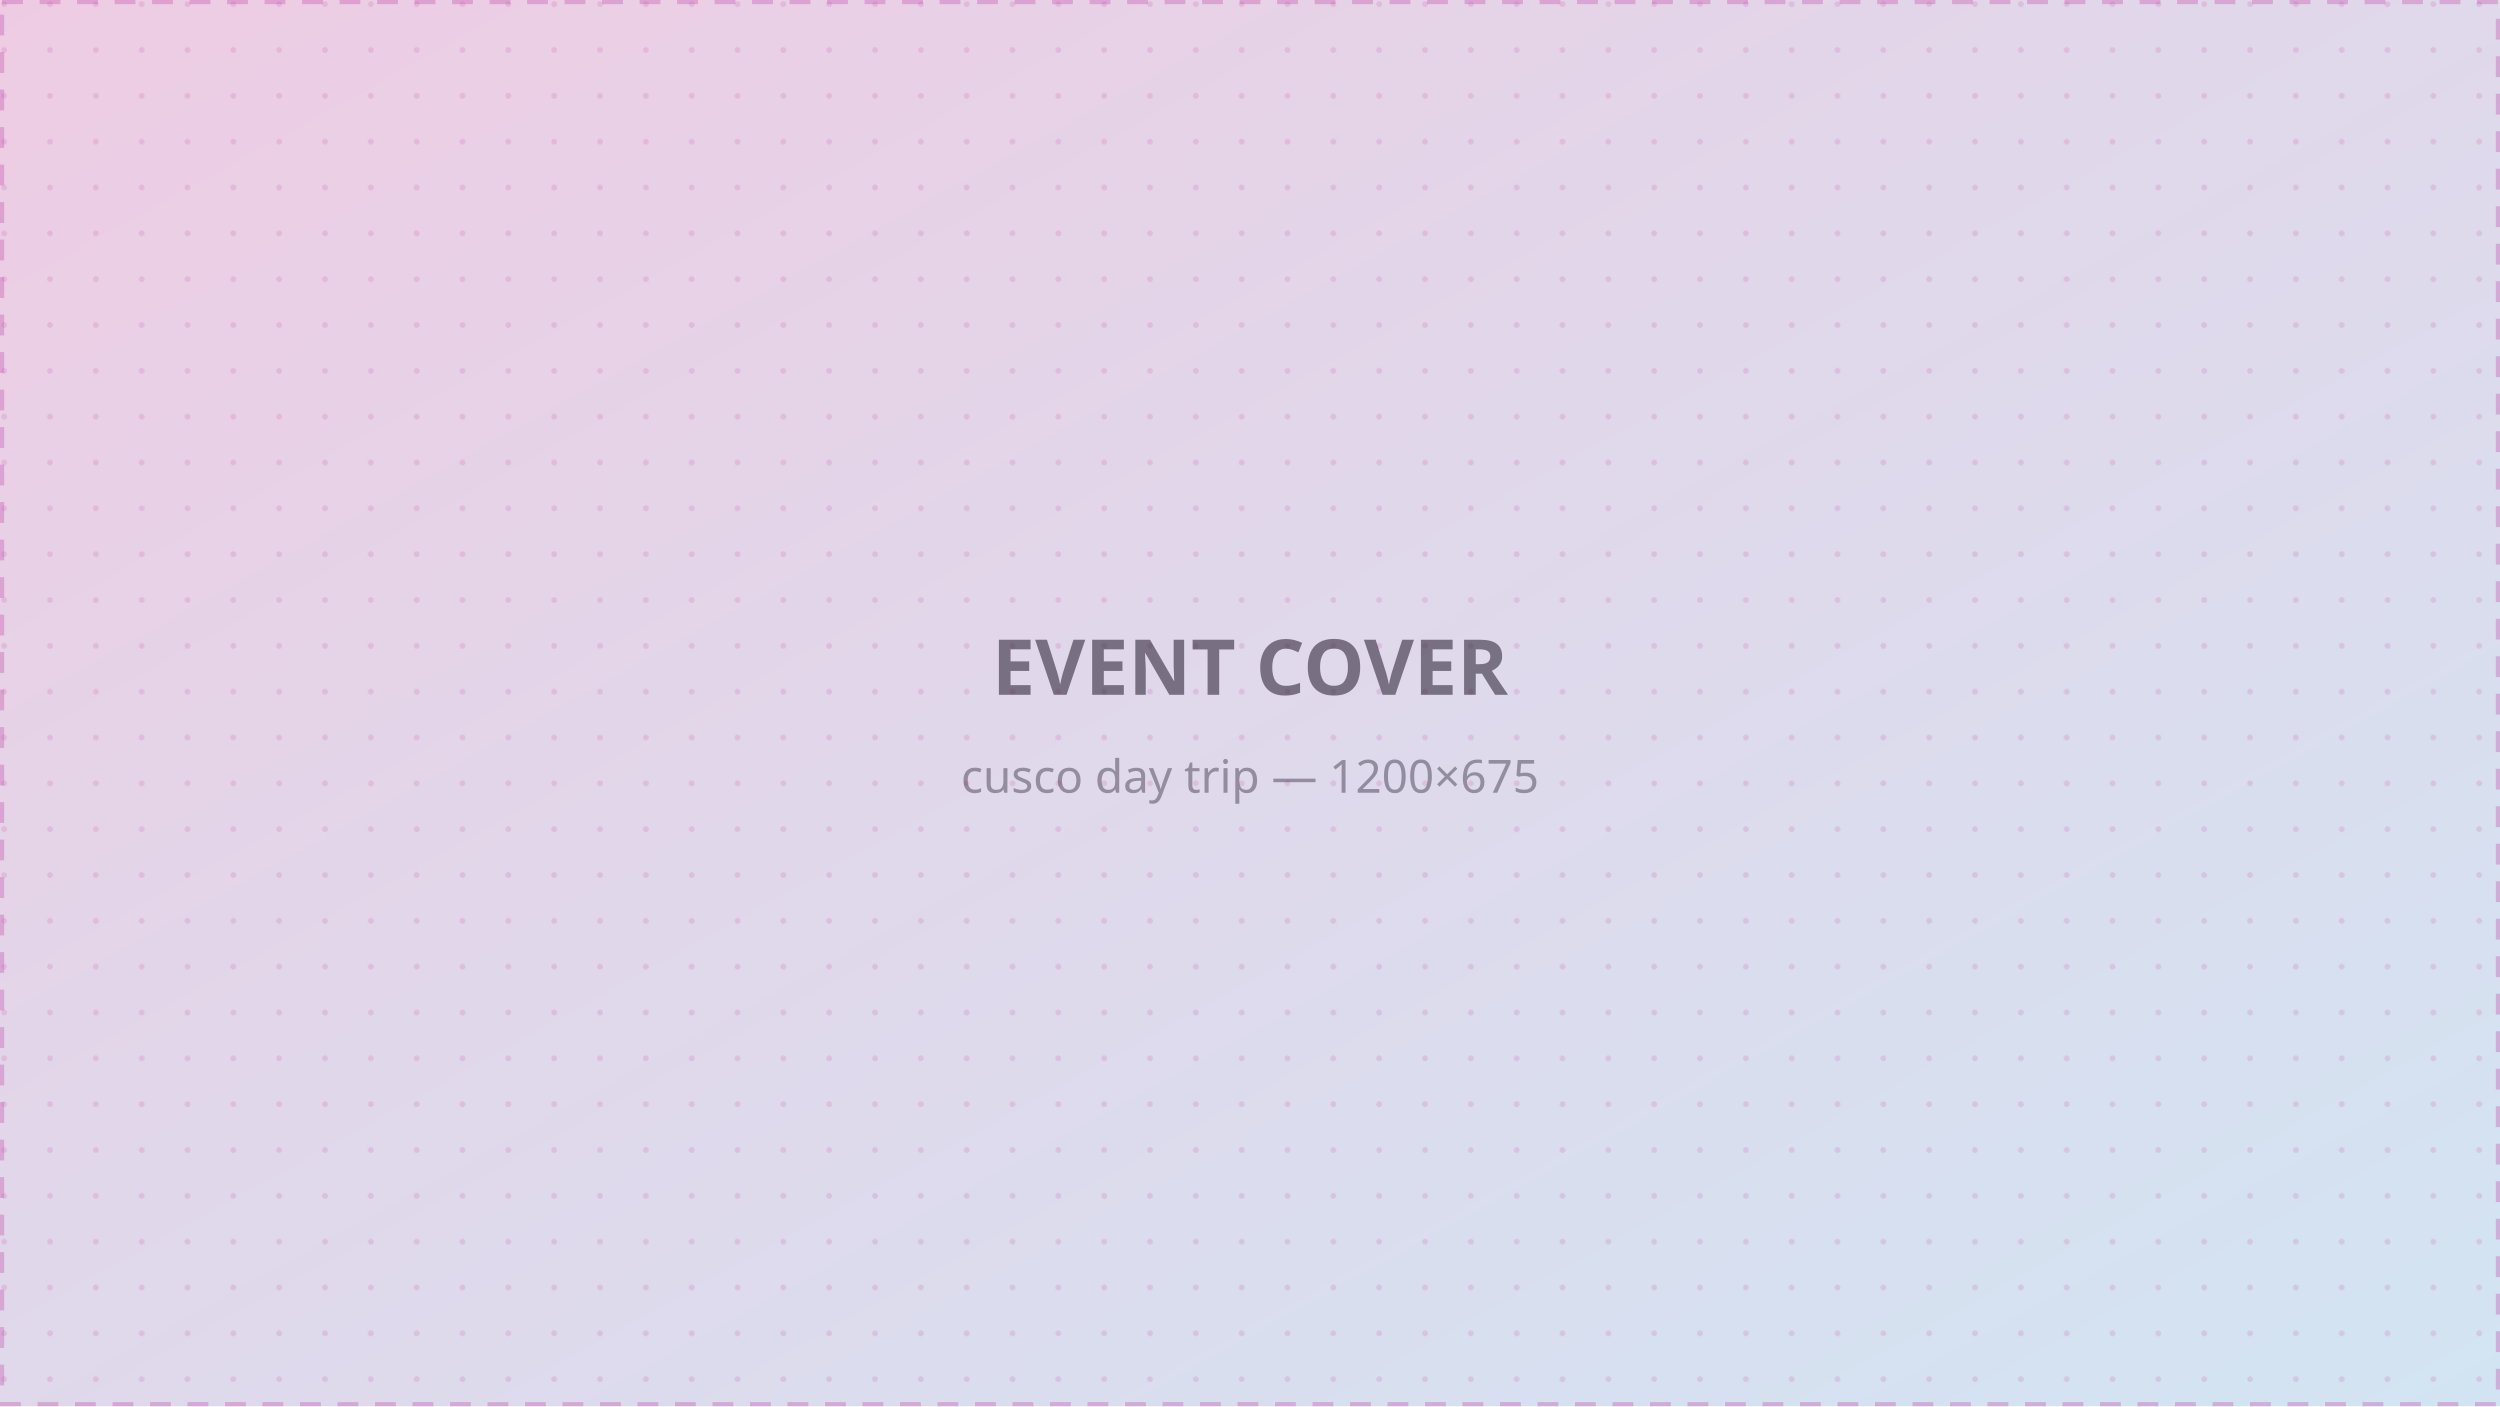
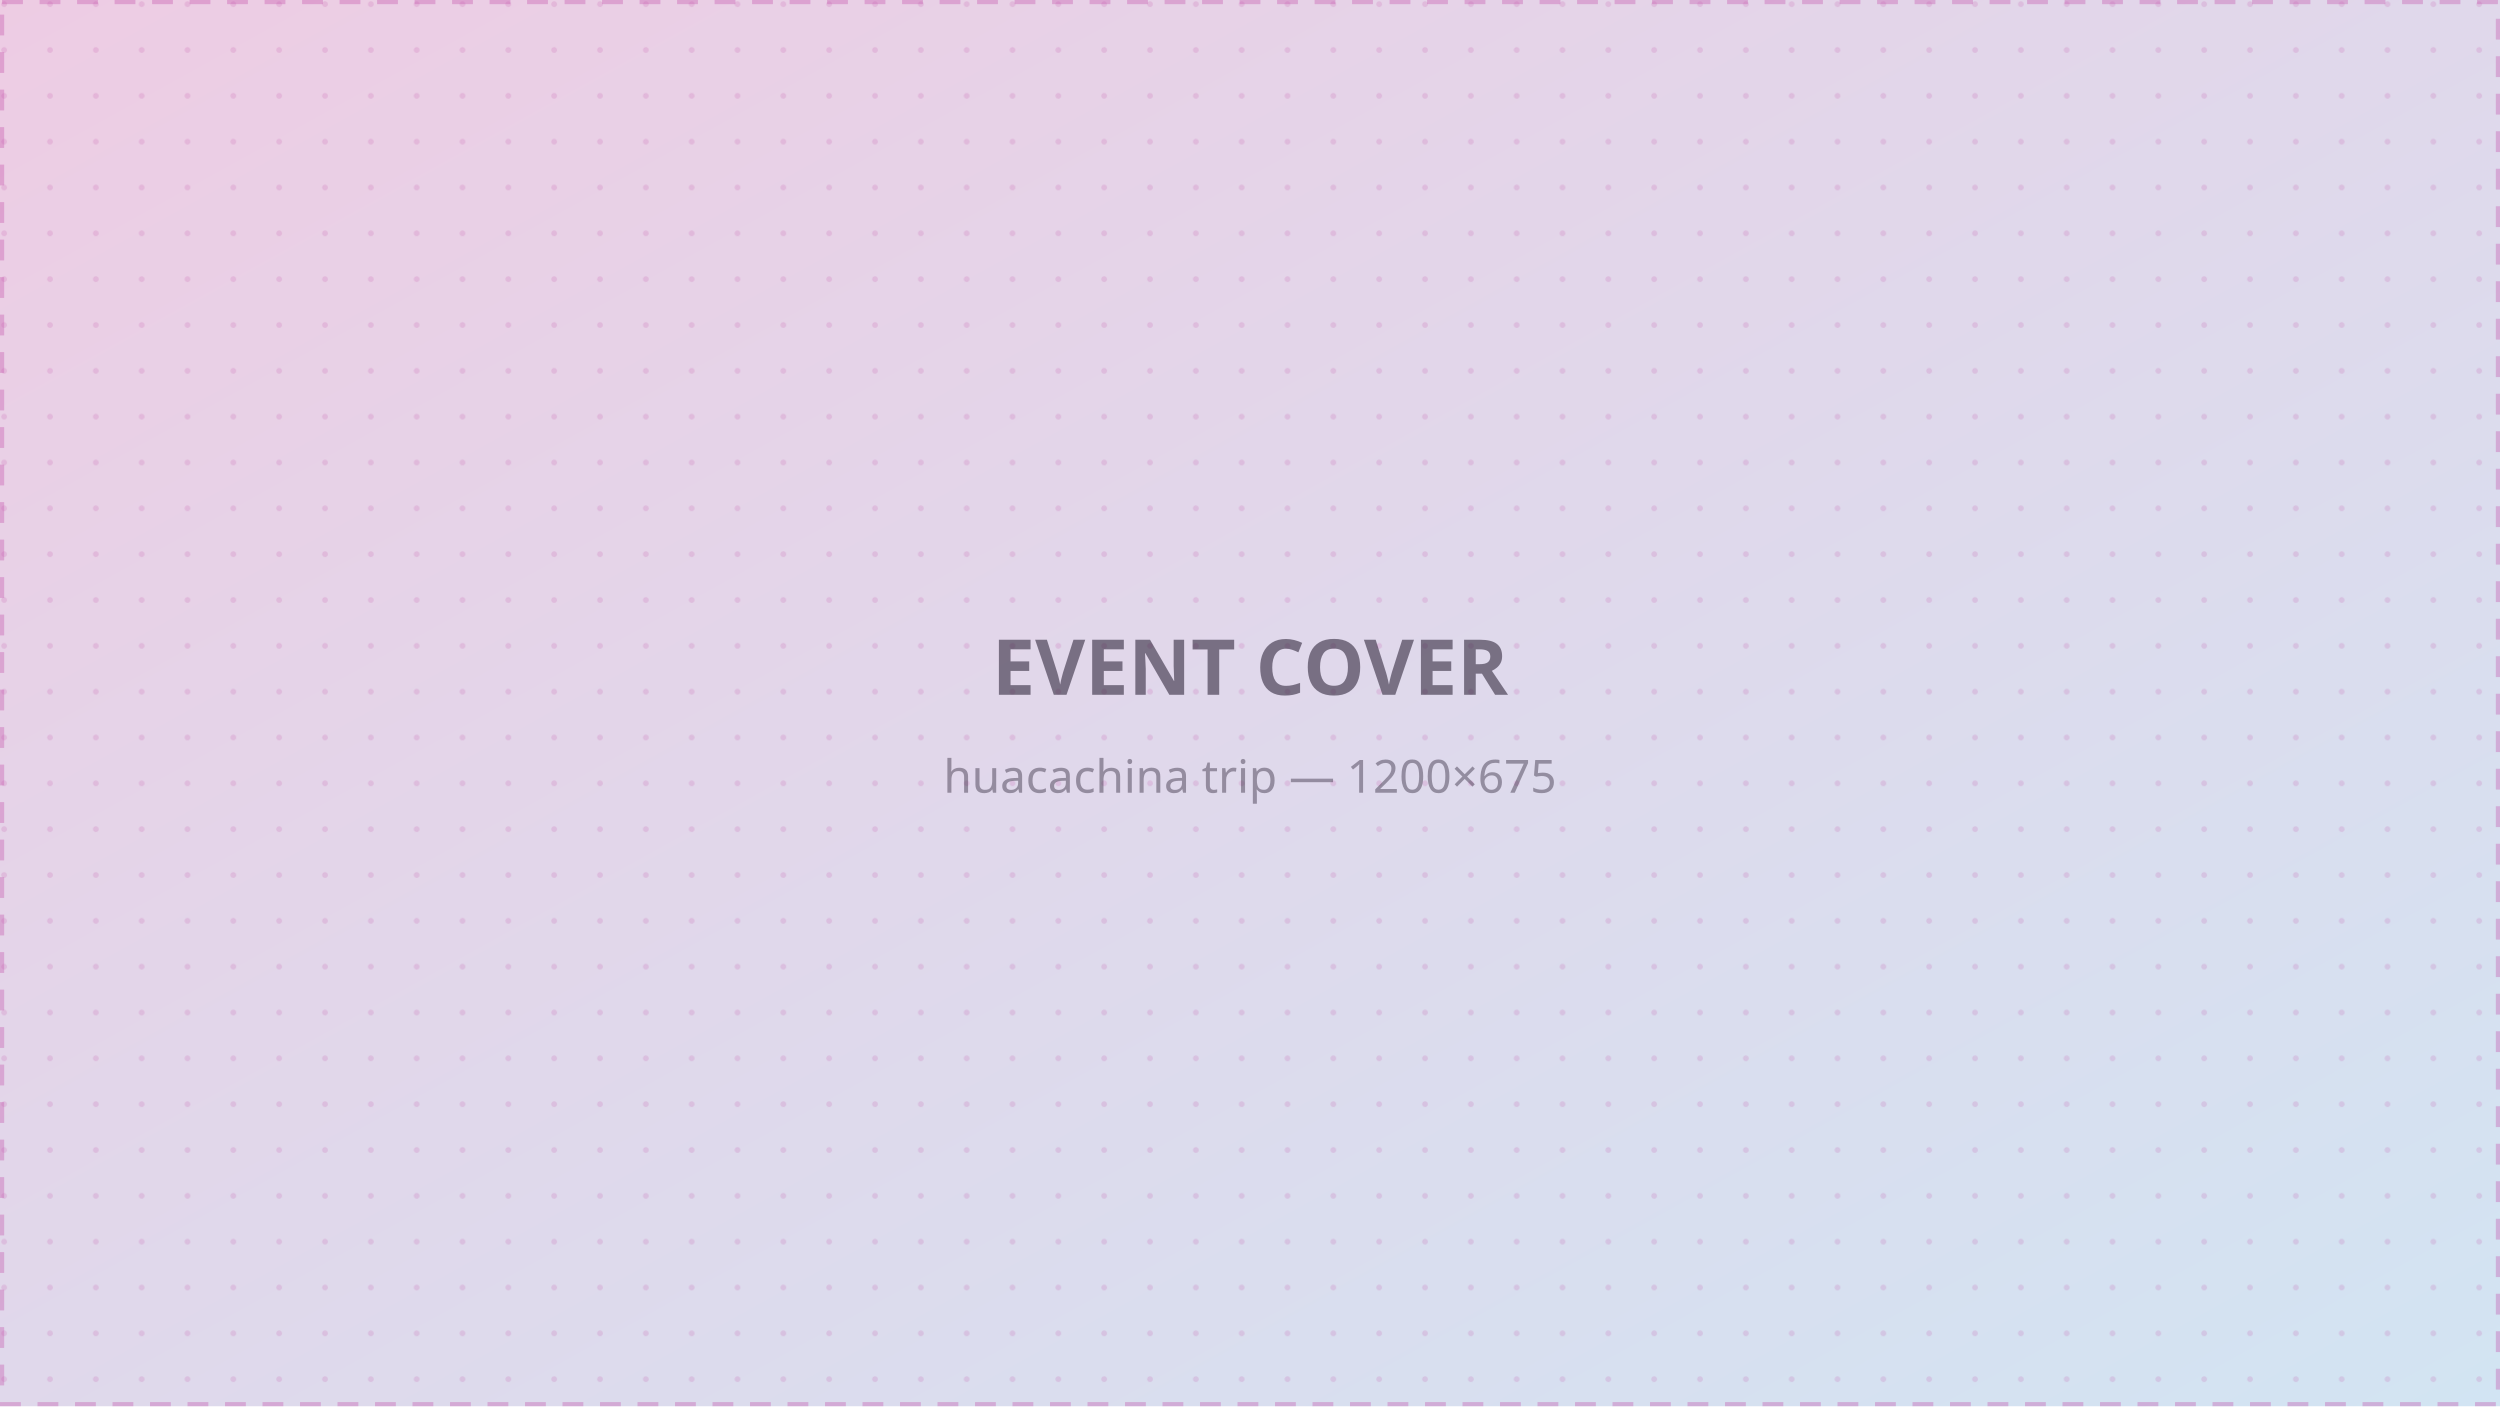
<svg xmlns="http://www.w3.org/2000/svg" width="1200" height="675" viewBox="0 0 1200 675" role="img" aria-label="EVENT COVER placeholder">
  <defs>
-     <linearGradient id="g1-1200x675" x1="0%" y1="0%" x2="100%" y2="100%">
+     <linearGradient id="g5-1200x675" x1="0%" y1="0%" x2="100%" y2="100%">
      <stop offset="0%" stop-color="#C24FA8" stop-opacity="0.24" />
      <stop offset="100%" stop-color="#4FB4E8" stop-opacity="0.24" />
    </linearGradient>
-     <pattern id="dots-g1-1200x675" width="22" height="22" patternUnits="userSpaceOnUse">
+     <pattern id="dots-g5-1200x675" width="22" height="22" patternUnits="userSpaceOnUse">
      <circle cx="2" cy="2" r="1.4" fill="#C24FA8" fill-opacity="0.18" />
    </pattern>
  </defs>
  <rect width="1200" height="675" rx="0" fill="#FBF3F6" />
-   <rect width="1200" height="675" rx="0" fill="url(#g1-1200x675)" />
-   <rect width="1200" height="675" rx="0" fill="url(#dots-g1-1200x675)" />
+   <rect width="1200" height="675" rx="0" fill="url(#g5-1200x675)" />
+   <rect width="1200" height="675" rx="0" fill="url(#dots-g5-1200x675)" />
  <rect x="1" y="1" width="1198" height="673" rx="0" fill="none" stroke="#C24FA8" stroke-opacity="0.35" stroke-width="2" stroke-dasharray="10 8" />
  <g transform="translate(600, 337.5)" text-anchor="middle" font-family="system-ui, sans-serif">
    <text y="-4" font-size="37" font-weight="700" fill="#241A2E" fill-opacity="0.55">EVENT COVER</text>
-     <text y="43" font-size="22" fill="#241A2E" fill-opacity="0.4">cusco day trip — 1200×675</text>
+     <text y="43" font-size="22" fill="#241A2E" fill-opacity="0.4">huacachina trip — 1200×675</text>
  </g>
</svg>
